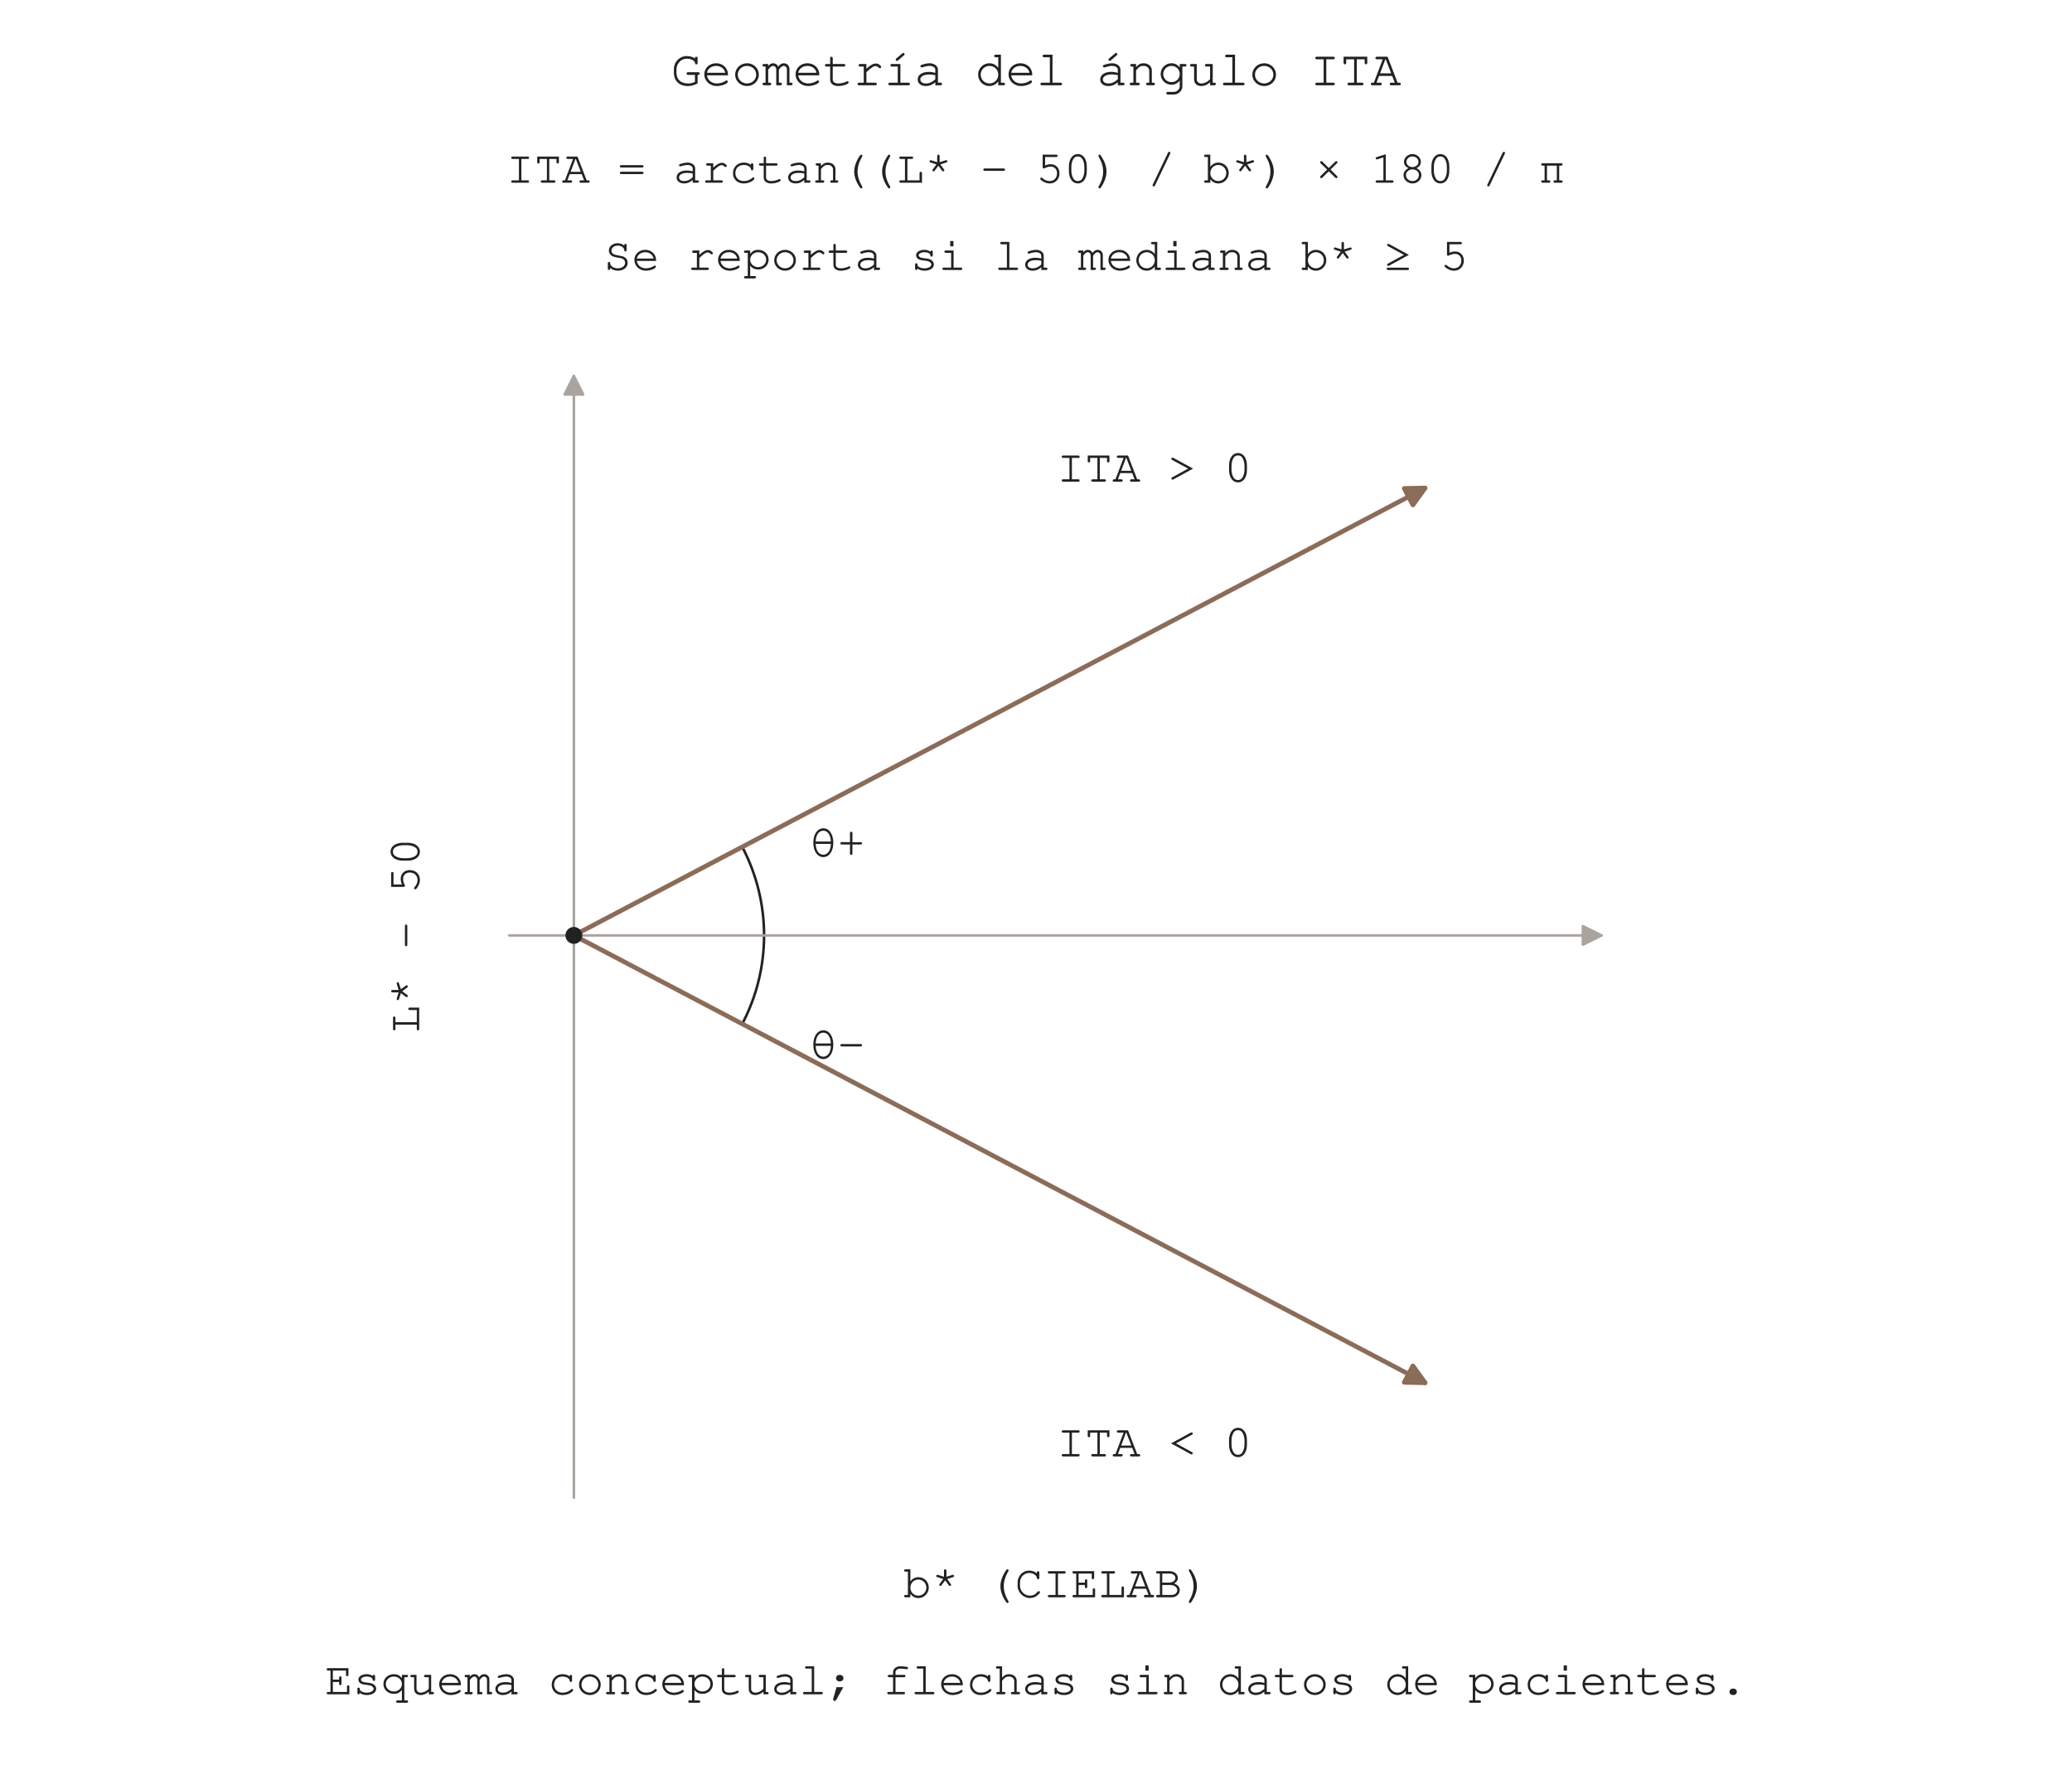
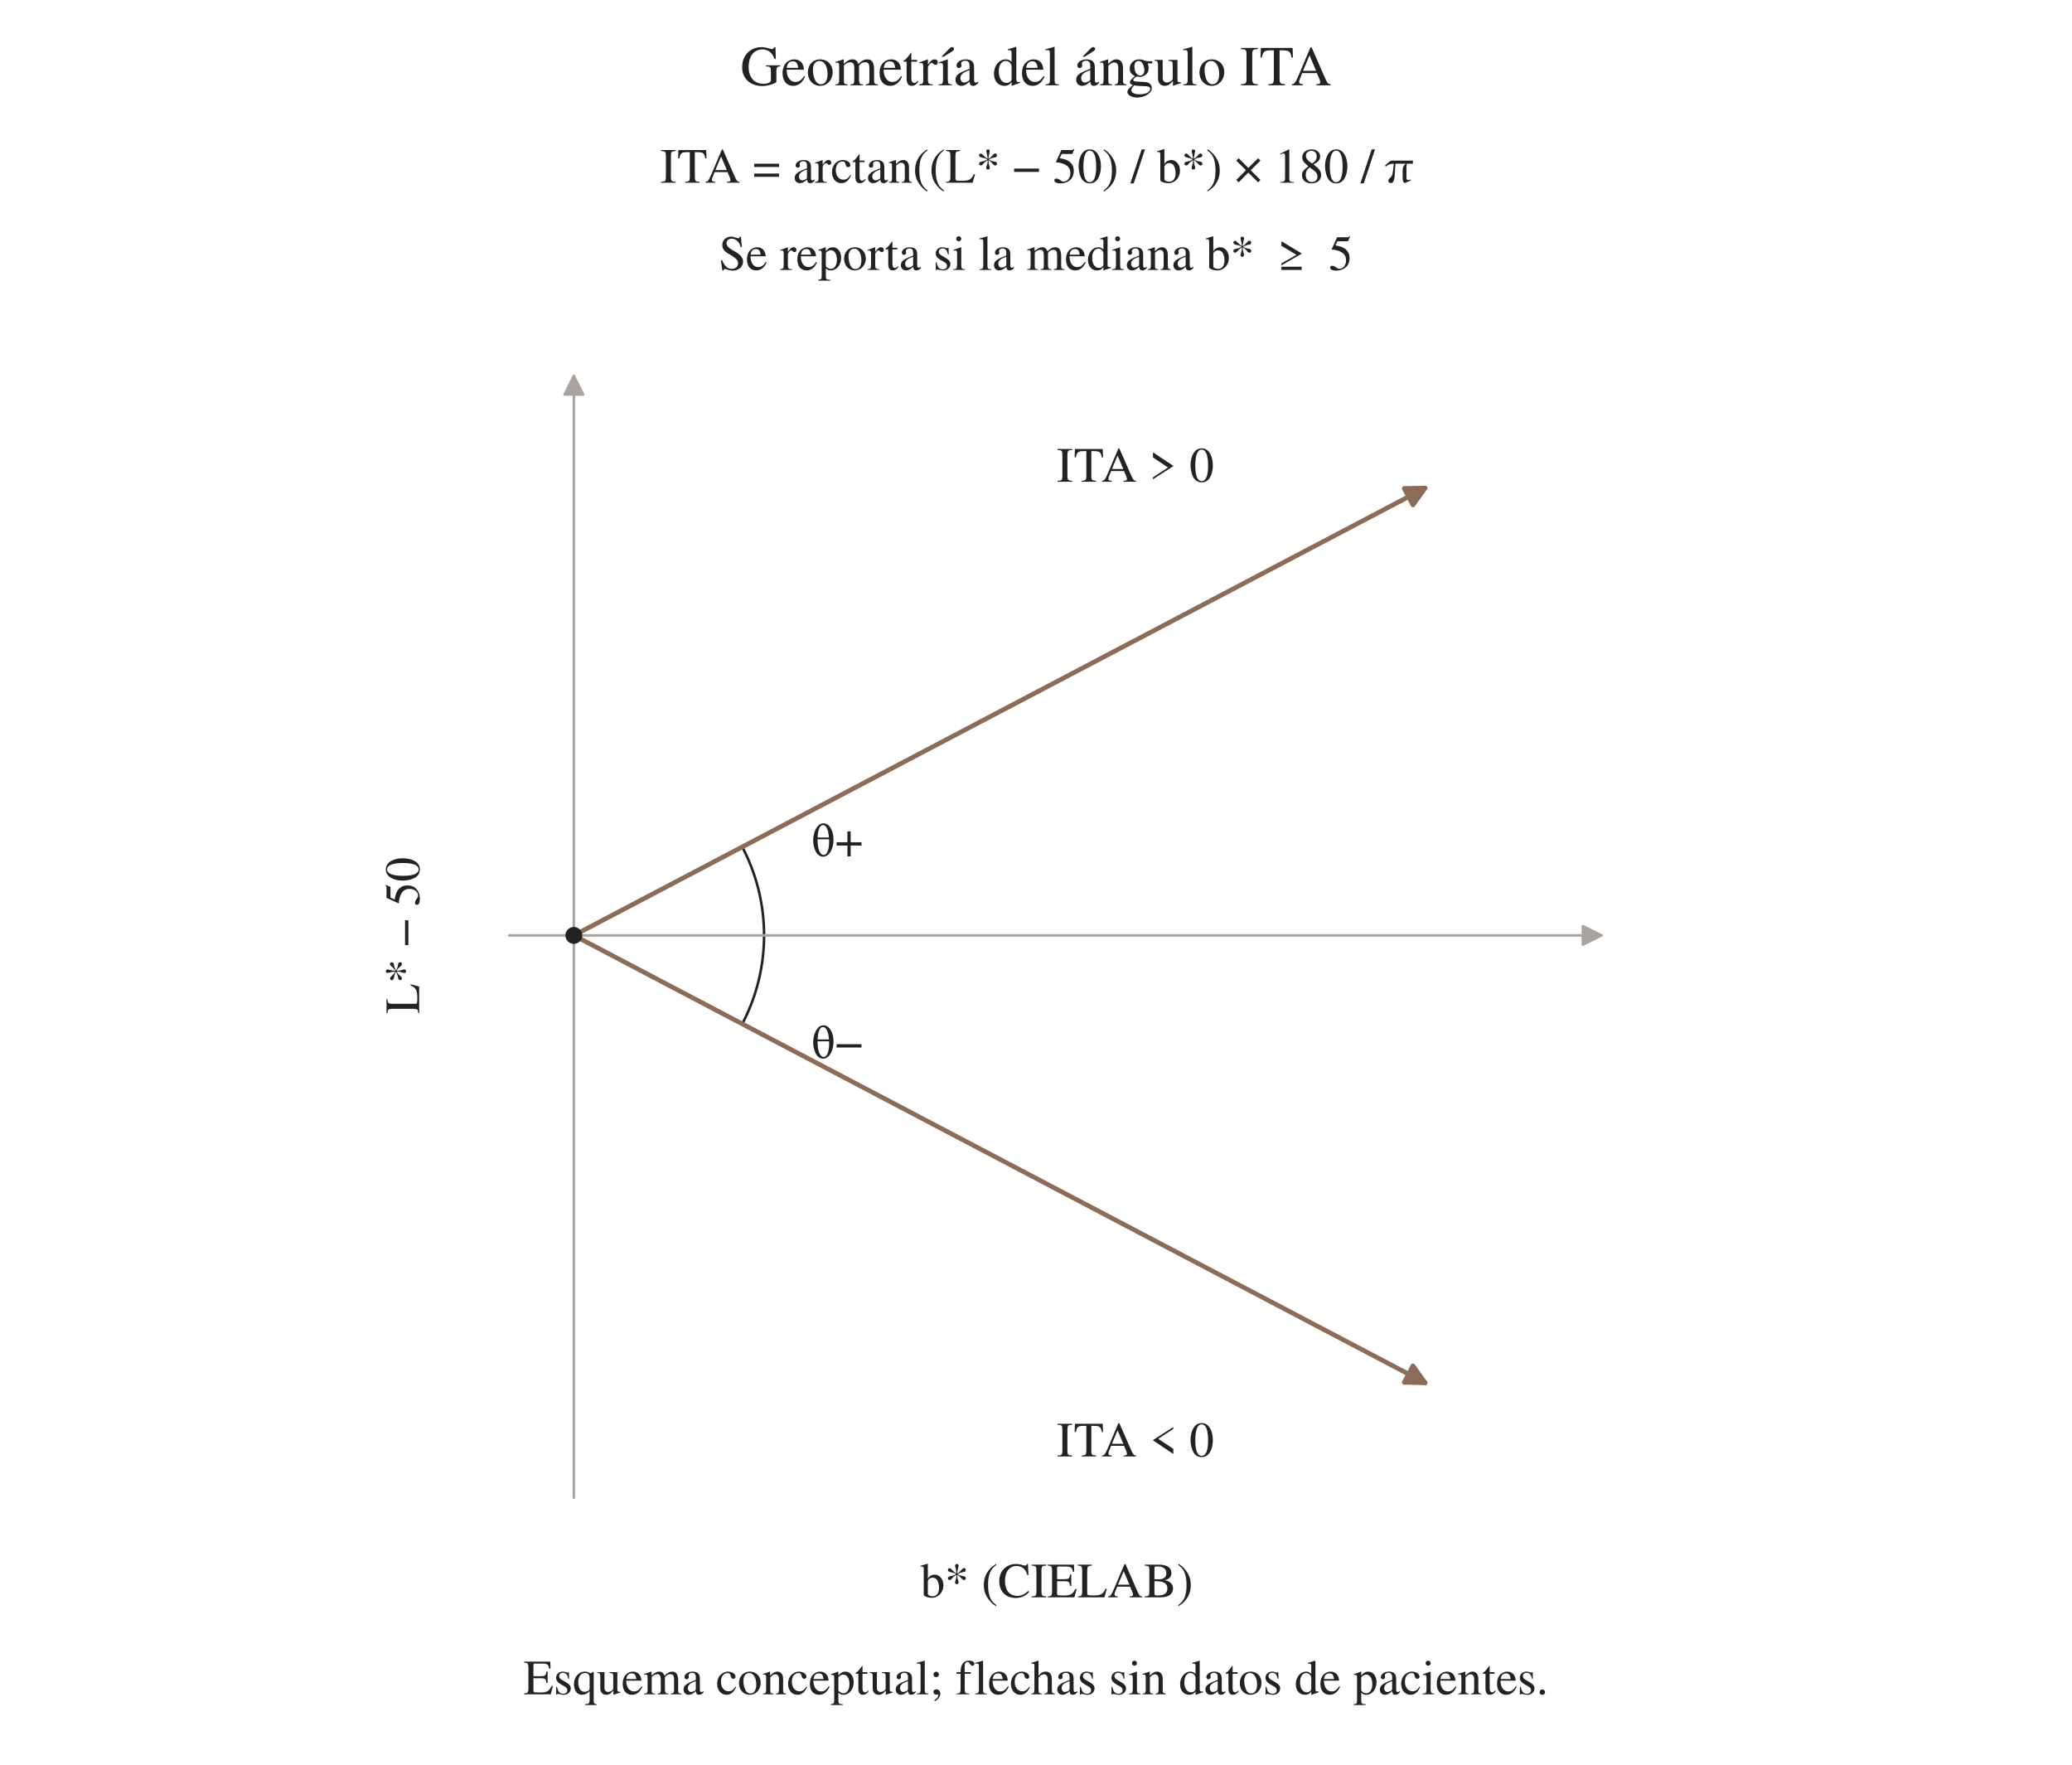
<svg xmlns="http://www.w3.org/2000/svg" xmlns:xlink="http://www.w3.org/1999/xlink" width="490.394pt" height="417.6pt" viewBox="0 0 490.394 417.6" version="1.1">
  <defs>
    <style type="text/css">*{stroke-linejoin: round; stroke-linecap: butt}</style>
  </defs>
  <g id="figure_1">
    <g id="patch_1">
      <path d="M 0 417.6 L 490.394 417.6 L 490.394 0 L 0 0 z " style="fill: #ffffff" />
    </g>
    <g id="axes_1">
      <g id="patch_2">
        <path d="M 111.58 363.312 L 388.622 363.312 L 388.622 79.344 L 111.58 79.344 z " style="fill: #ffffff" />
      </g>
      <g id="patch_3">
        <path d="M 180.84 221.328 C 180.84 217.696 180.401 214.078 179.531 210.551 C 178.662 207.025 177.369 203.617 175.681 200.401 " clip-path="url(#p9a129a9267)" style="fill: none; stroke: #222222; stroke-width: 0.6; stroke-linejoin: miter" />
      </g>
      <g id="patch_4">
        <path d="M 175.681 242.255 C 177.369 239.039 178.662 235.631 179.531 232.105 C 180.401 228.578 180.84 224.96 180.84 221.328 " clip-path="url(#p9a129a9267)" style="fill: none; stroke: #222222; stroke-width: 0.6; stroke-linejoin: miter" />
      </g>
      <g id="matplotlib.axis_1">
        <g id="text_1">
-           <text style="font-size: 11px; font-family: 'Nimbus Mono PS'; text-anchor: middle; fill: #222222" x="250.101" y="377.945" transform="rotate(-0 250.1008 377.945)">b* (CIELAB)</text>
+           <text style="font-size: 11.67px; font-family: 'Nimbus Roman'; text-anchor: middle; fill: #222222" x="250.101" y="377.945" transform="rotate(-0 250.1008 377.945)">b* (CIELAB)</text>
        </g>
      </g>
      <g id="matplotlib.axis_2">
        <g id="text_2">
-           <text style="font-size: 11px; font-family: 'Nimbus Mono PS'; text-anchor: middle; fill: #222222" x="99.213" y="221.328" transform="rotate(-90 99.21281 221.328)">L* − 50</text>
+           <text style="font-size: 11.67px; font-family: 'Nimbus Roman'; text-anchor: middle; fill: #222222" x="99.213" y="221.328" transform="rotate(-90 99.21281 221.328)">L* − 50</text>
        </g>
      </g>
      <g id="patch_5">
        <path d="M 120.51 221.328 Q 250.104 221.328 379.028 221.328 " style="fill: none; stroke: #aaa39e; stroke-width: 0.6; stroke-linecap: round" />
        <path d="M 374.628 219.128 L 379.028 221.328 L 374.628 223.528 z " style="fill: #aaa39e; stroke: #aaa39e; stroke-width: 0.6; stroke-linecap: round" />
      </g>
      <g id="patch_6">
        <path d="M 135.821 354.387 Q 135.821 221.329 135.821 88.941 " style="fill: none; stroke: #aaa39e; stroke-width: 0.6; stroke-linecap: round" />
        <path d="M 133.621 93.341 L 135.821 88.941 L 138.021 93.341 z " style="fill: #aaa39e; stroke: #aaa39e; stroke-width: 0.6; stroke-linecap: round" />
      </g>
      <g id="patch_7">
        <path d="M 137.589 220.399 Q 237.979 167.652 337.28 115.477 " style="fill: none; stroke: #8a6c58; stroke-width: 1.1; stroke-linecap: round" />
        <path d="M 332.361 115.576 L 337.28 115.477 L 334.408 119.471 z " style="fill: #8a6c58; stroke: #8a6c58; stroke-width: 1.1; stroke-linecap: round" />
      </g>
      <g id="patch_8">
        <path d="M 137.589 222.257 Q 237.979 275.004 337.28 327.179 " style="fill: none; stroke: #8a6c58; stroke-width: 1.1; stroke-linecap: round" />
        <path d="M 334.408 323.185 L 337.28 327.179 L 332.361 327.08 z " style="fill: #8a6c58; stroke: #8a6c58; stroke-width: 1.1; stroke-linecap: round" />
      </g>
      <g id="text_3">
-         <text style="font-size: 11px; font-family: 'Nimbus Mono PS'; text-anchor: middle; fill: #222222" x="198.155" y="202.628" transform="rotate(-0 198.1554 202.6277)">θ+</text>
+         <text style="font-size: 11.67px; font-family: 'Nimbus Roman'; text-anchor: middle; fill: #222222" x="198.155" y="202.628" transform="rotate(-0 198.1554 202.6277)">θ+</text>
      </g>
      <g id="text_4">
-         <text style="font-size: 11px; font-family: 'Nimbus Mono PS'; text-anchor: middle; fill: #222222" x="198.155" y="250.417" transform="rotate(-0 198.1554 250.4174)">θ−</text>
+         <text style="font-size: 11.67px; font-family: 'Nimbus Roman'; text-anchor: middle; fill: #222222" x="198.155" y="250.417" transform="rotate(-0 198.1554 250.4174)">θ−</text>
      </g>
      <g id="text_5">
-         <text style="font-size: 11px; font-family: 'Nimbus Mono PS'; text-anchor: start; fill: #222222" x="250.101" y="113.974" transform="rotate(-0 250.1008 113.9742)">ITA &gt; 0</text>
+         <text style="font-size: 11.67px; font-family: 'Nimbus Roman'; text-anchor: start; fill: #222222" x="250.101" y="113.974" transform="rotate(-0 250.1008 113.9742)">ITA &gt; 0</text>
      </g>
      <g id="text_6">
-         <text style="font-size: 11px; font-family: 'Nimbus Mono PS'; text-anchor: start; fill: #222222" x="250.101" y="344.612" transform="rotate(-0 250.1008 344.6117)">ITA &lt; 0</text>
+         <text style="font-size: 11.67px; font-family: 'Nimbus Roman'; text-anchor: start; fill: #222222" x="250.101" y="344.612" transform="rotate(-0 250.1008 344.6117)">ITA &lt; 0</text>
      </g>
      <g id="line2d_1">
        <path d="M 135.821 221.328 " clip-path="url(#p9a129a9267)" style="fill: none; stroke: #222222; stroke-width: 1.1; stroke-linecap: square" />
        <defs>
          <path id="md12adab698" d="M 0 1.5 C 0.398 1.5 0.779 1.342 1.061 1.061 C 1.342 0.779 1.5 0.398 1.5 0 C 1.5 -0.398 1.342 -0.779 1.061 -1.061 C 0.779 -1.342 0.398 -1.5 0 -1.5 C -0.398 -1.5 -0.779 -1.342 -1.061 -1.061 C -1.342 -0.779 -1.5 -0.398 -1.5 0 C -1.5 0.398 -1.342 0.779 -1.061 1.061 C -0.779 1.342 -0.398 1.5 0 1.5 z " style="stroke: #222222" />
        </defs>
        <g clip-path="url(#p9a129a9267)">
          <use xlink:href="#md12adab698" x="135.821" y="221.328" style="fill: #222222; stroke: #222222" />
        </g>
      </g>
    </g>
    <g id="text_7">
-       <text style="font-size: 12px; font-family: 'Nimbus Mono PS'; text-anchor: middle; fill: #222222" x="245.197" y="20.172" transform="rotate(-0 245.1969 20.17237)">Geometría del ángulo ITA</text>
+       <text style="font-size: 13.33px; font-family: 'Nimbus Roman'; text-anchor: middle; fill: #222222" x="245.197" y="20.172" transform="rotate(-0 245.1969 20.17237)">Geometría del ángulo ITA</text>
    </g>
    <g id="text_8">
-       <text style="font-size: 11px; font-family: 'Nimbus Mono PS'; text-anchor: middle; fill: #222222" x="245.197" y="43.234" transform="rotate(-0 245.1969 43.234)">ITA = arctan((L* − 50) / b*) × 180 / π</text>
+       <text style="font-size: 11.67px; font-family: 'Nimbus Roman'; text-anchor: middle; fill: #222222" x="245.197" y="43.234" transform="rotate(-0 245.1969 43.234)">ITA = arctan((L* − 50) / b*) × 180 / π</text>
    </g>
    <g id="text_9">
-       <text style="font-size: 11px; font-family: 'Nimbus Mono PS'; text-anchor: middle; fill: #222222" x="245.197" y="63.878" transform="rotate(-0 245.1969 63.87767)">Se reporta si la mediana b* ≥ 5</text>
+       <text style="font-size: 11.67px; font-family: 'Nimbus Roman'; text-anchor: middle; fill: #222222" x="245.197" y="63.878" transform="rotate(-0 245.1969 63.87767)">Se reporta si la mediana b* ≥ 5</text>
    </g>
    <g id="text_10">
-       <text style="font-size: 11px; font-family: 'Nimbus Mono PS'; text-anchor: middle; fill: #222222" x="245.197" y="400.896" transform="rotate(-0 245.1969 400.896)">Esquema conceptual; flechas sin datos de pacientes.</text>
+       <text style="font-size: 11.67px; font-family: 'Nimbus Roman'; text-anchor: middle; fill: #222222" x="245.197" y="400.896" transform="rotate(-0 245.1969 400.896)">Esquema conceptual; flechas sin datos de pacientes.</text>
    </g>
  </g>
  <defs>
    <clipPath id="p9a129a9267">
      <rect x="111.58" y="79.344" width="277.042" height="283.968" />
    </clipPath>
  </defs>
</svg>
